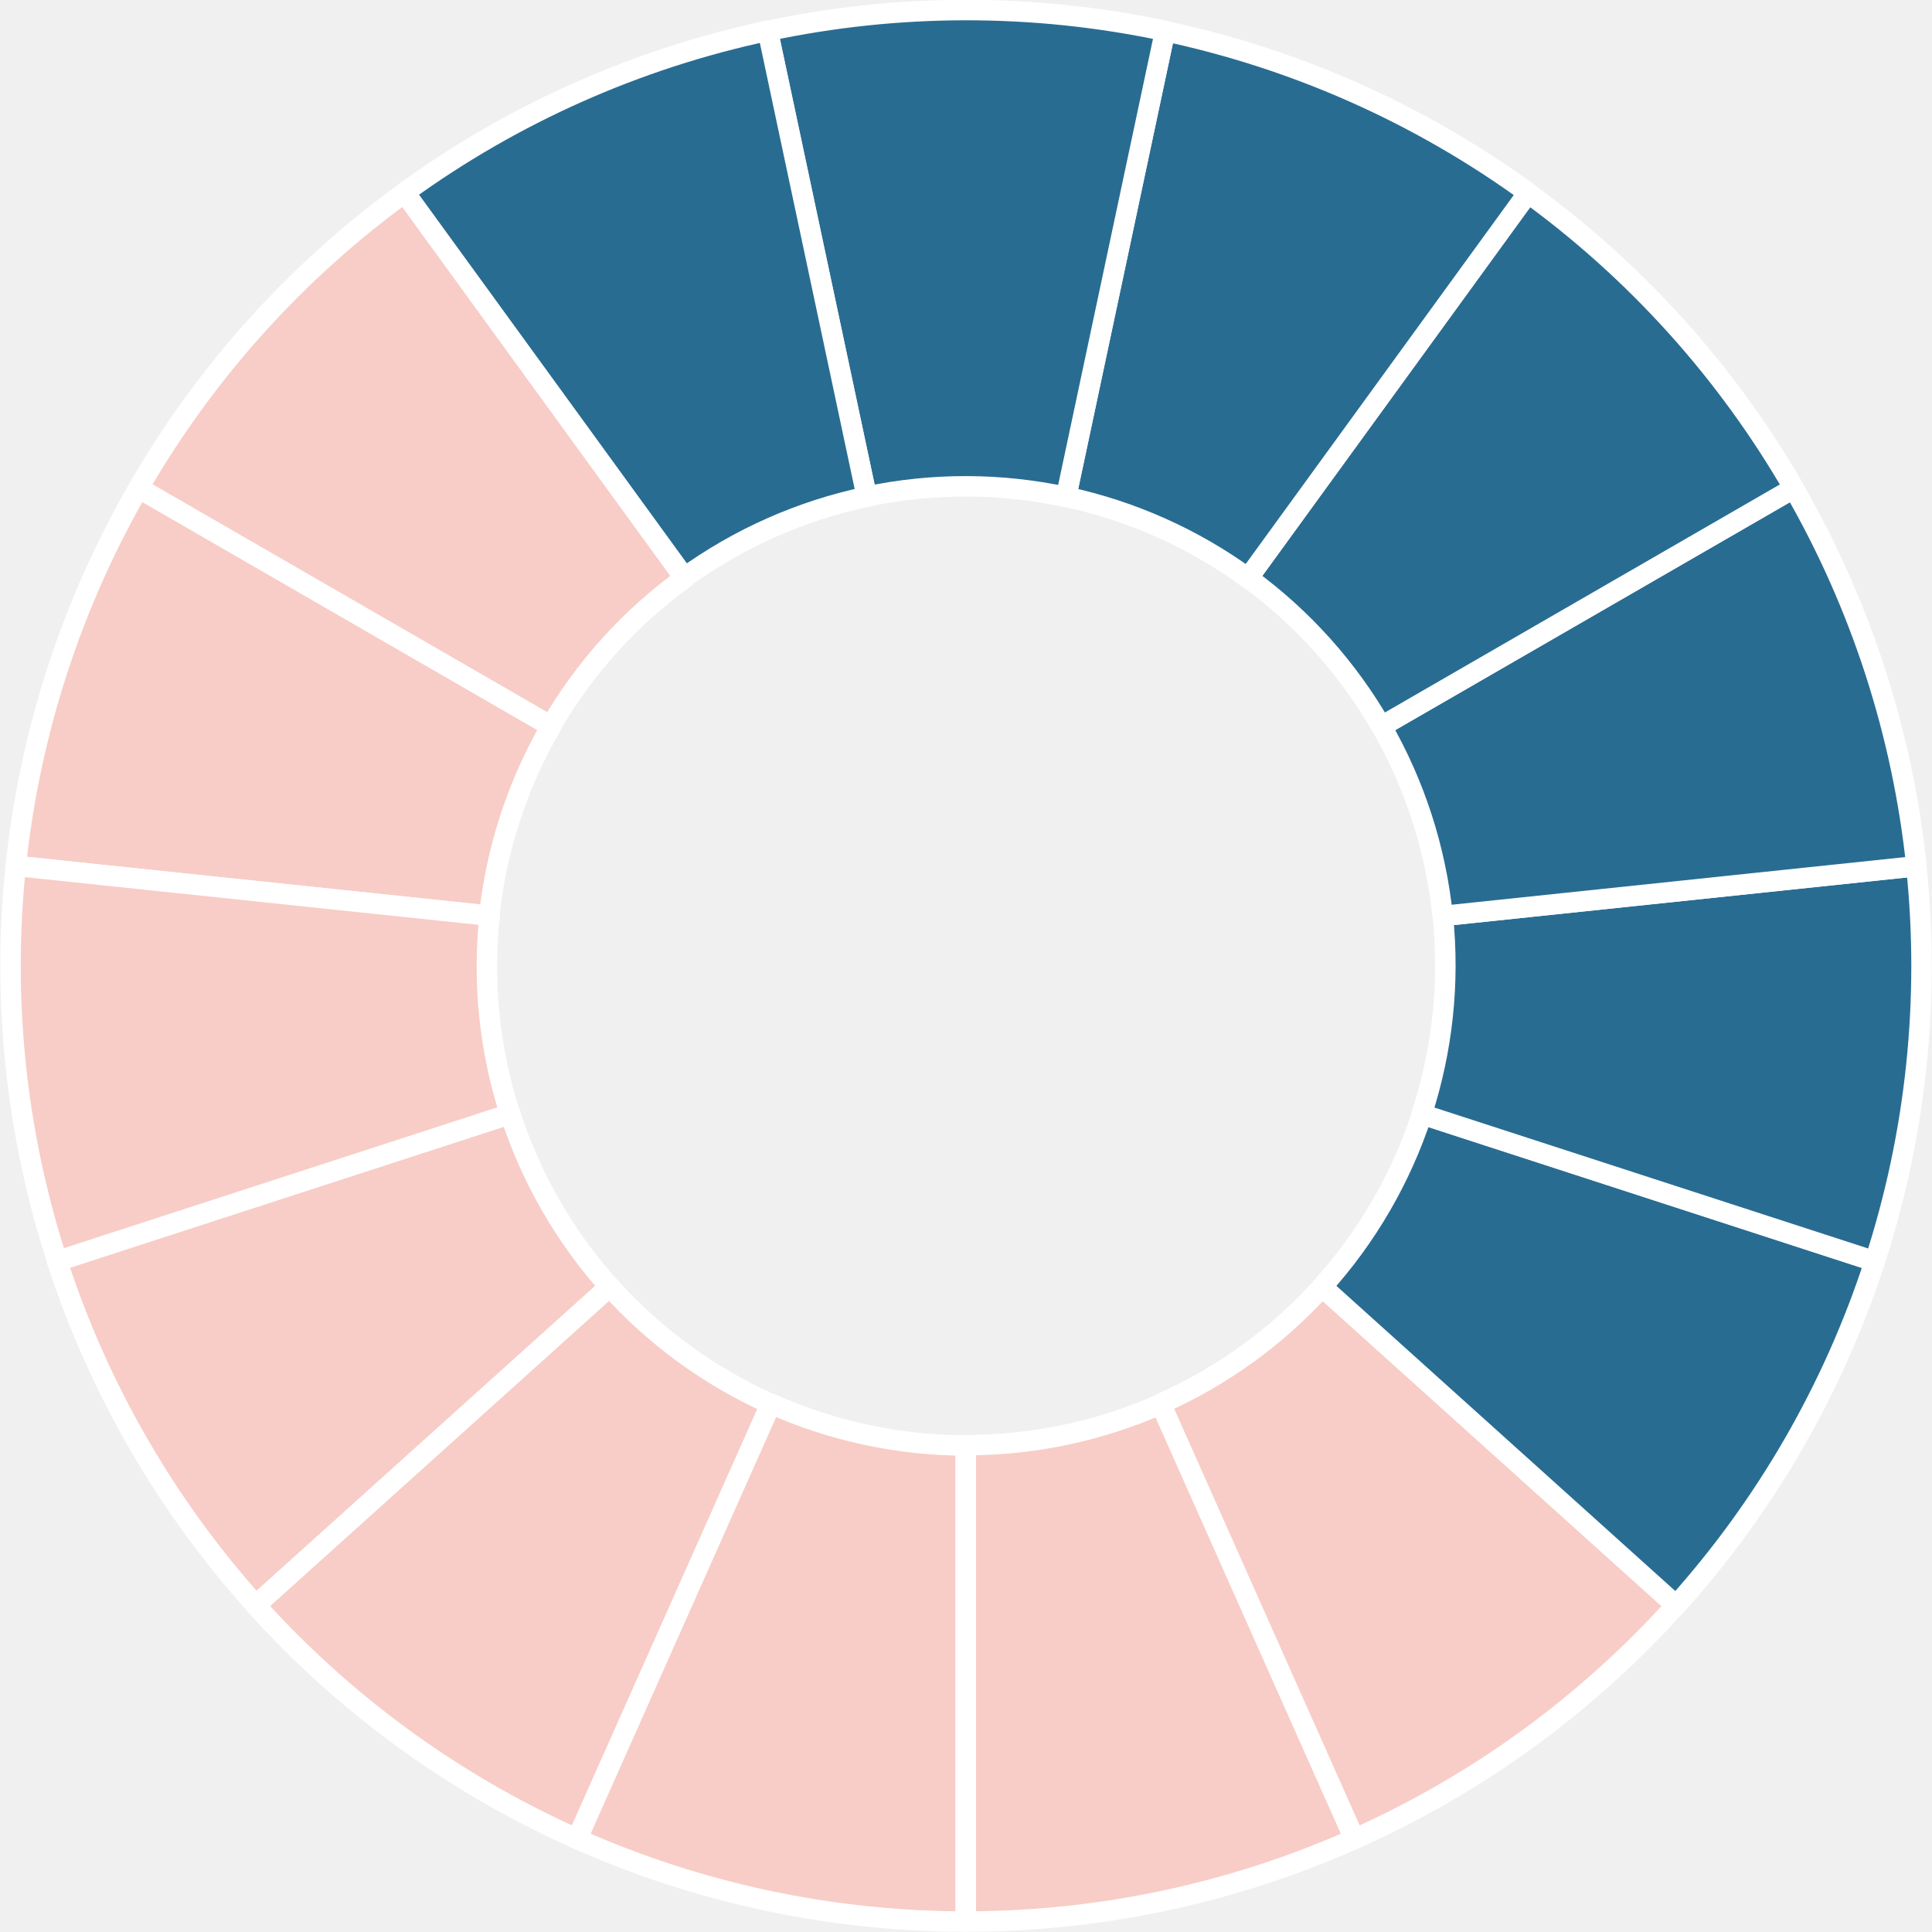
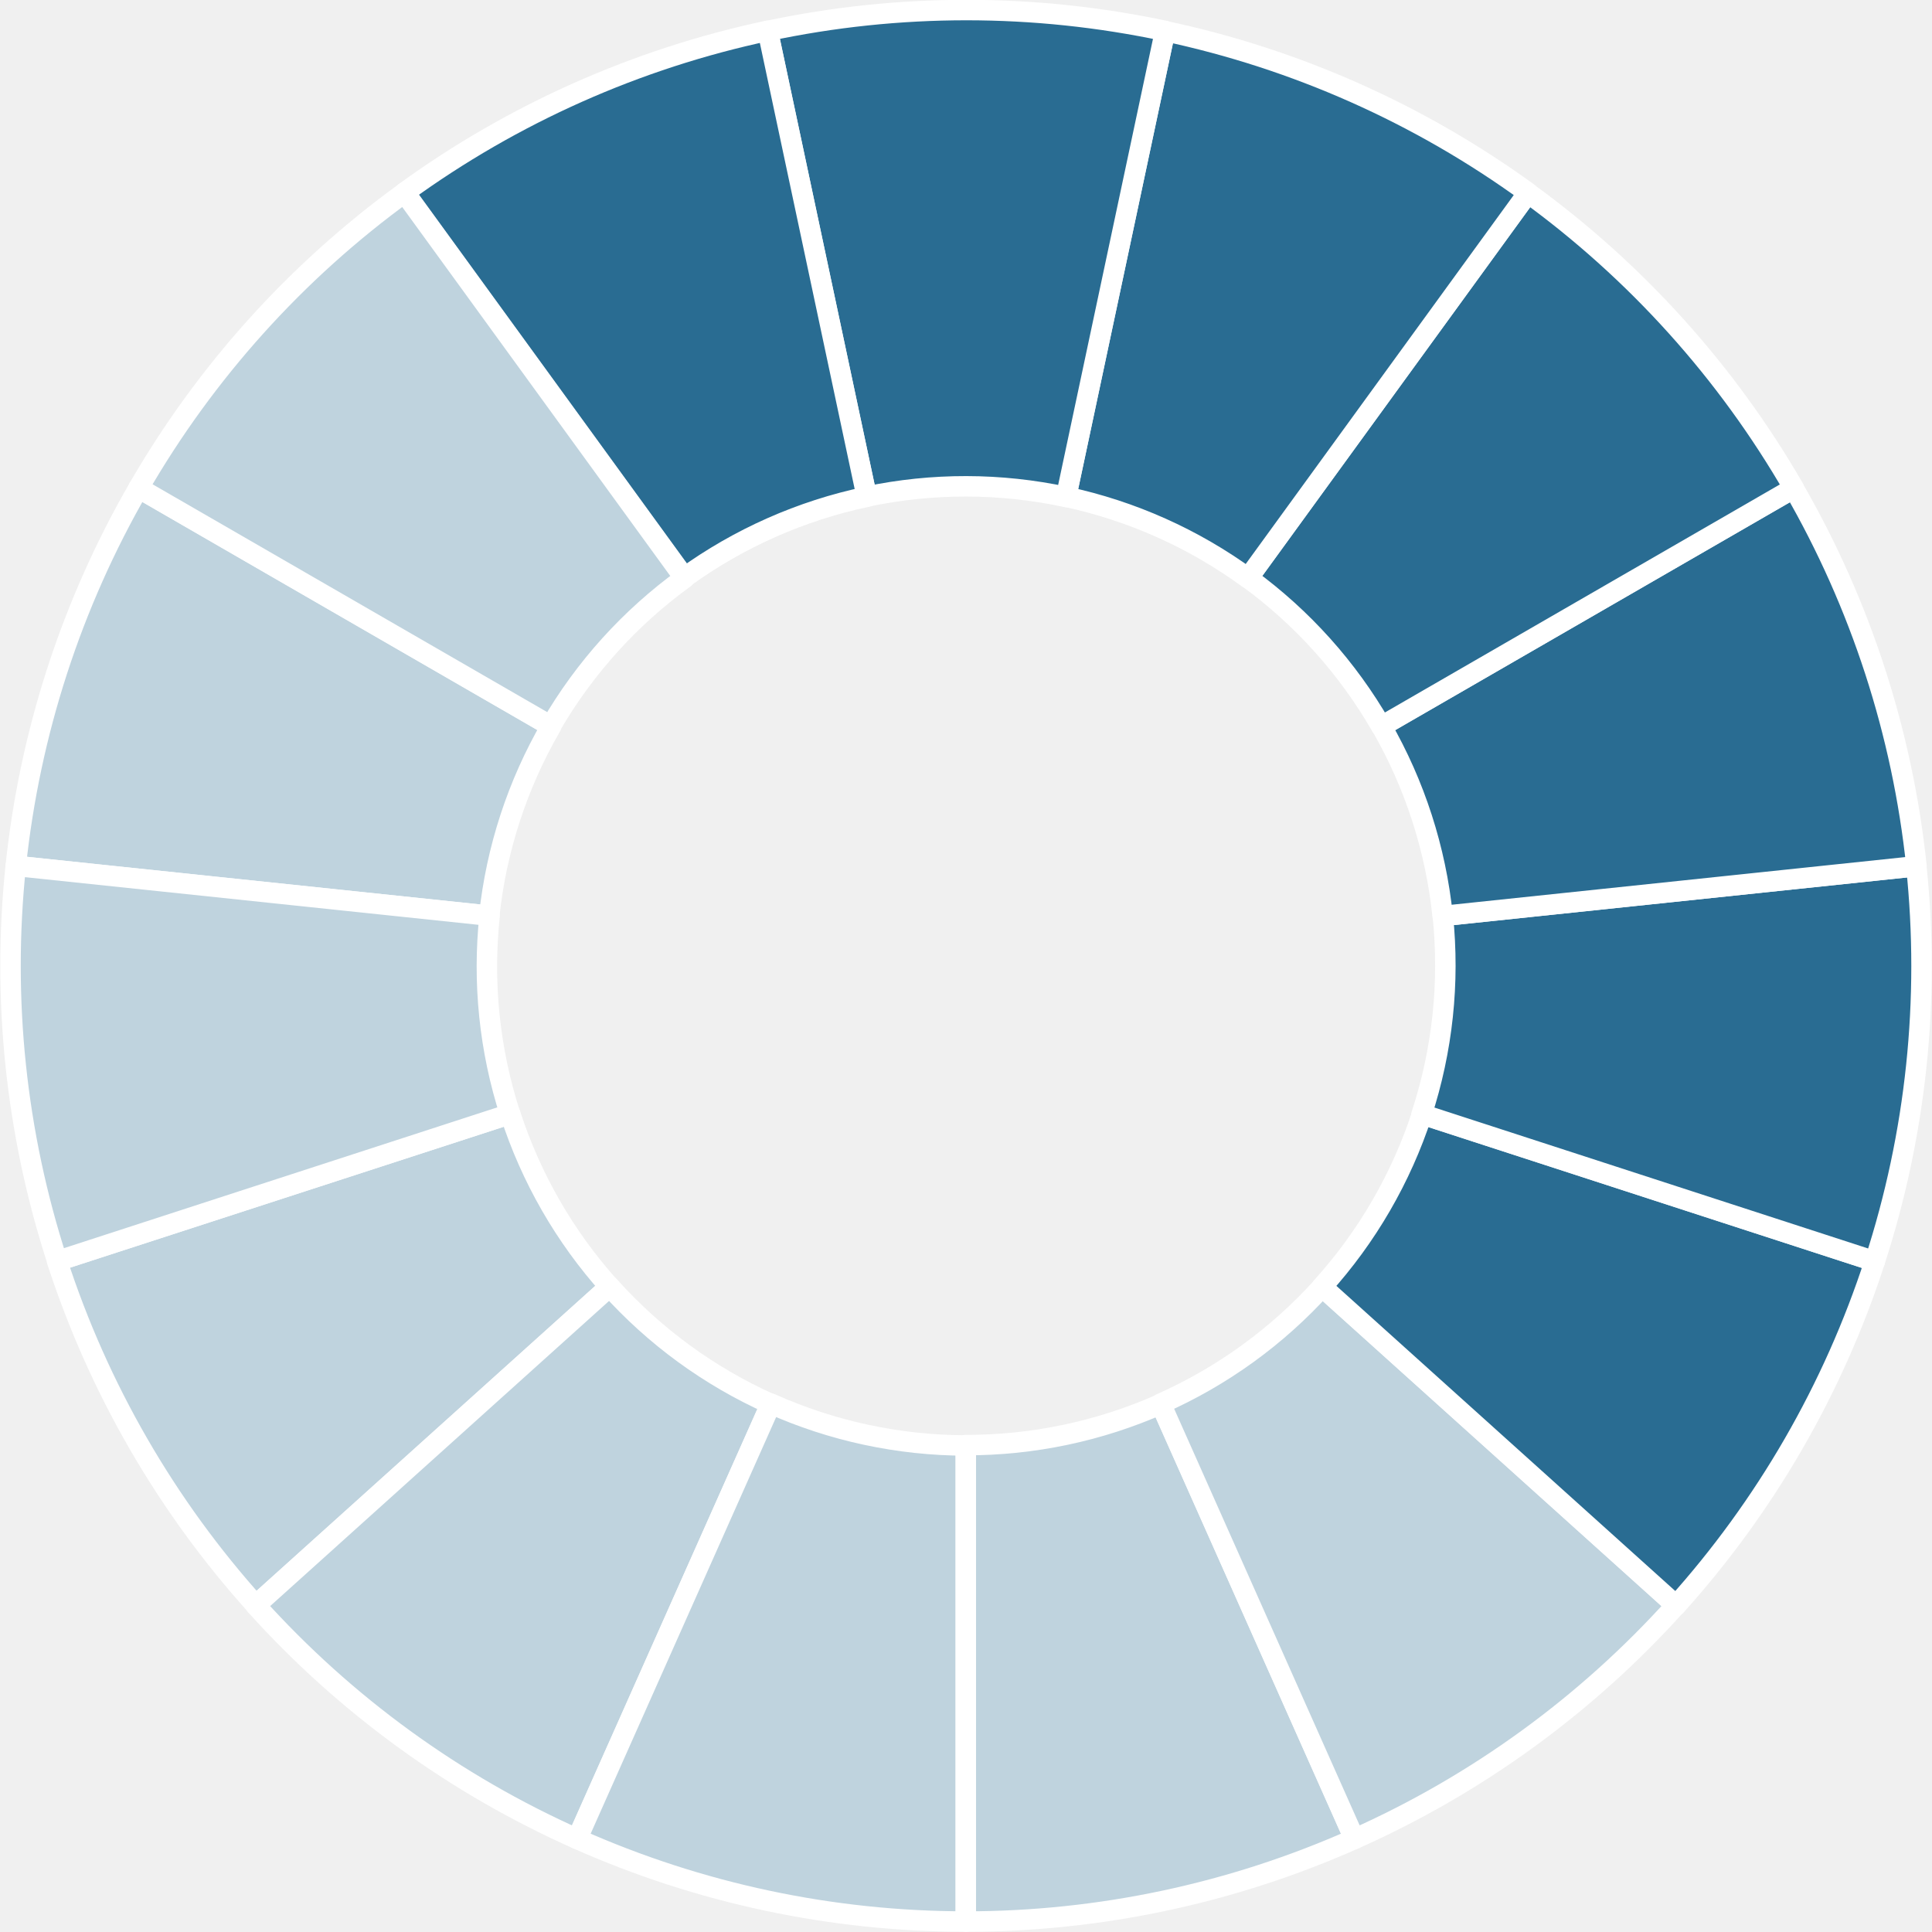
<svg xmlns="http://www.w3.org/2000/svg" width="188.404mm" height="188.363mm" viewBox="0 0 188.404 188.363" version="1.1" id="svg914">
  <defs id="defs908" />
  <g id="layer1" transform="translate(243.1244,-316.3007)">
-     <path style="fill:#f8cdc7;fill-opacity:1;stroke:#ffffff;stroke-width:1.995;stroke-linecap:round;stroke-linejoin:round;stroke-miterlimit:4;stroke-dasharray:none;stroke-dashoffset:0;stroke-opacity:1" d="m -241.586,400.741 46.171,4.853 a 46.76,46.76 6 0 1 6.04,-18.474 l -40.237,-23.231 a 93.186,93.185 6 0 0 -11.974,36.852 z" id="path884-6-8-0-8" />
-     <path style="fill:#f8cdc7;fill-opacity:1;stroke:#ffffff;stroke-width:1.995;stroke-linecap:round;stroke-linejoin:round;stroke-miterlimit:4;stroke-dasharray:none;stroke-dashoffset:0;stroke-opacity:1" d="m -218.179,472.841 34.501,-31.065 a 46.76,46.76 48 0 1 -9.688,-16.85 l -44.188,14.357 a 93.185,93.186 48 0 0 19.375,33.558 z" id="path884-6-8-0-8-8" />
-     <path style="fill:#f8cdc7;fill-opacity:1;stroke:#ffffff;stroke-width:1.995;stroke-linecap:round;stroke-linejoin:round;stroke-miterlimit:4;stroke-dasharray:none;stroke-dashoffset:0;stroke-opacity:1" d="m -237.536,439.278 44.153,-14.346 a 46.76,46.76 72 0 1 -1.997,-19.334 l -46.207,-4.857 a 93.185,93.186 72 0 0 4.05,38.537 z" id="path884-6-8-0-8-7" />
-     <path style="fill:#f8cdc7;fill-opacity:1;stroke:#ffffff;stroke-width:1.995;stroke-linecap:round;stroke-linejoin:round;stroke-miterlimit:4;stroke-dasharray:none;stroke-dashoffset:0;stroke-opacity:1" d="m -186.843,495.629 18.883,-42.412 a 46.76,46.76 24 0 1 -15.704,-11.453 l -34.528,31.089 a 93.185,93.186 24 0 0 31.349,22.776 z" id="path884-6-8-0-8-84" />
-     <path style="fill:#f8cdc7;fill-opacity:1;stroke:#ffffff;stroke-width:1.995;stroke-linecap:round;stroke-linejoin:round;stroke-miterlimit:4;stroke-dasharray:none;stroke-dashoffset:0;stroke-opacity:1" d="m -148.941,503.685 6e-5,-46.426 a 46.76,46.76 90 0 1 -19.005,-4.076 l -18.898,42.445 a 93.186,93.185 90 0 0 37.902,8.056 z" id="path884-6-8-0-8-76" />
-     <path style="fill:#f8cdc7;fill-opacity:1;stroke:#ffffff;stroke-width:1.995;stroke-linecap:round;stroke-linejoin:round;stroke-miterlimit:4;stroke-dasharray:none;stroke-dashoffset:0;stroke-opacity:1" d="m -111.039,495.629 -18.883,-42.412 a 46.76,46.76 66 0 1 -19.019,4.007 l -1.9e-4,46.462 a 93.186,93.185 66 0 0 37.902,-8.056 z" id="path884-6-8-0-8-81" />
-     <path style="fill:#f8cdc7;fill-opacity:1;stroke:#ffffff;stroke-width:1.995;stroke-linecap:round;stroke-linejoin:round;stroke-miterlimit:4;stroke-dasharray:none;stroke-dashoffset:0;stroke-opacity:1" d="m -79.69,472.853 -34.501,-31.065 a 46.76,46.76 42 0 1 -15.745,11.396 l 18.898,42.445 a 93.186,93.185 42 0 0 31.349,-22.776 z" id="path884-6-8-0-8-9" />
+     <path style="fill:#bfd3de;fill-opacity:1;stroke:#ffffff;stroke-width:1.995;stroke-linecap:round;stroke-linejoin:round;stroke-miterlimit:4;stroke-dasharray:none;stroke-dashoffset:0;stroke-opacity:1" d="m -241.586,400.741 46.171,4.853 a 46.76,46.76 6 0 1 6.04,-18.474 l -40.237,-23.231 a 93.186,93.185 6 0 0 -11.974,36.852 z" id="path884-6-8-0-8" />
+     <path style="fill:#bfd3de;fill-opacity:1;stroke:#ffffff;stroke-width:1.995;stroke-linecap:round;stroke-linejoin:round;stroke-miterlimit:4;stroke-dasharray:none;stroke-dashoffset:0;stroke-opacity:1" d="m -218.179,472.841 34.501,-31.065 a 46.76,46.76 48 0 1 -9.688,-16.85 l -44.188,14.357 a 93.185,93.186 48 0 0 19.375,33.558 z" id="path884-6-8-0-8-8" />
+     <path style="fill:#bfd3de;fill-opacity:1;stroke:#ffffff;stroke-width:1.995;stroke-linecap:round;stroke-linejoin:round;stroke-miterlimit:4;stroke-dasharray:none;stroke-dashoffset:0;stroke-opacity:1" d="m -237.536,439.278 44.153,-14.346 a 46.76,46.76 72 0 1 -1.997,-19.334 l -46.207,-4.857 a 93.185,93.186 72 0 0 4.05,38.537 z" id="path884-6-8-0-8-7" />
+     <path style="fill:#bfd3de;fill-opacity:1;stroke:#ffffff;stroke-width:1.995;stroke-linecap:round;stroke-linejoin:round;stroke-miterlimit:4;stroke-dasharray:none;stroke-dashoffset:0;stroke-opacity:1" d="m -186.843,495.629 18.883,-42.412 a 46.76,46.76 24 0 1 -15.704,-11.453 l -34.528,31.089 a 93.185,93.186 24 0 0 31.349,22.776 z" id="path884-6-8-0-8-84" />
+     <path style="fill:#bfd3de;fill-opacity:1;stroke:#ffffff;stroke-width:1.995;stroke-linecap:round;stroke-linejoin:round;stroke-miterlimit:4;stroke-dasharray:none;stroke-dashoffset:0;stroke-opacity:1" d="m -148.941,503.685 6e-5,-46.426 a 46.76,46.76 90 0 1 -19.005,-4.076 l -18.898,42.445 a 93.186,93.185 90 0 0 37.902,8.056 z" id="path884-6-8-0-8-76" />
+     <path style="fill:#bfd3de;fill-opacity:1;stroke:#ffffff;stroke-width:1.995;stroke-linecap:round;stroke-linejoin:round;stroke-miterlimit:4;stroke-dasharray:none;stroke-dashoffset:0;stroke-opacity:1" d="m -111.039,495.629 -18.883,-42.412 a 46.76,46.76 66 0 1 -19.019,4.007 l -1.9e-4,46.462 a 93.186,93.185 66 0 0 37.902,-8.056 z" id="path884-6-8-0-8-81" />
+     <path style="fill:#bfd3de;fill-opacity:1;stroke:#ffffff;stroke-width:1.995;stroke-linecap:round;stroke-linejoin:round;stroke-miterlimit:4;stroke-dasharray:none;stroke-dashoffset:0;stroke-opacity:1" d="m -79.69,472.853 -34.501,-31.065 a 46.76,46.76 42 0 1 -15.745,11.396 l 18.898,42.445 a 93.186,93.185 42 0 0 31.349,-22.776 z" id="path884-6-8-0-8-9" />
    <path style="fill:#296c92;fill-opacity:1;stroke:#ffffff;stroke-width:1.995;stroke-linecap:round;stroke-linejoin:round;stroke-miterlimit:4;stroke-dasharray:none;stroke-dashoffset:0;stroke-opacity:1" d="m -60.302,439.307 -44.153,-14.346 a 46.76,46.76 18 0 1 -9.749,16.815 l 34.528,31.089 a 93.186,93.185 18 0 0 19.375,-33.558 z" id="path884-6-8-0-8-2" />
    <path style="fill:#296c92;fill-opacity:1;stroke:#ffffff;stroke-width:1.995;stroke-linecap:round;stroke-linejoin:round;stroke-miterlimit:4;stroke-dasharray:none;stroke-dashoffset:0;stroke-opacity:1" d="m -56.252,400.771 -46.171,4.853 a 46.76,46.76 84 0 1 -2.067,19.326 l 44.188,14.358 a 93.185,93.186 84 0 0 4.05,-38.537 z" id="path884-6-8-0-8-6" />
    <path style="fill:#296c92;fill-opacity:1;stroke:#ffffff;stroke-width:1.995;stroke-linecap:round;stroke-linejoin:round;stroke-miterlimit:4;stroke-dasharray:none;stroke-dashoffset:0;stroke-opacity:1" d="m -68.208,363.916 -40.206,23.213 a 46.76,46.76 60 0 1 5.973,18.496 l 46.207,-4.856 a 93.185,93.186 60 0 0 -11.974,-36.853 z" id="path884-6-8-0-8-1" />
    <path style="fill:#296c92;fill-opacity:1;stroke:#ffffff;stroke-width:1.995;stroke-linecap:round;stroke-linejoin:round;stroke-miterlimit:4;stroke-dasharray:none;stroke-dashoffset:0;stroke-opacity:1" d="m -94.121,335.111 -27.288,37.559 a 46.76,46.76 36 0 1 12.979,14.468 l 40.237,-23.231 a 93.185,93.186 36 0 0 -25.928,-28.796 z" id="path884-6-8-0-8-64" />
    <path style="fill:#296c92;fill-opacity:1;stroke:#ffffff;stroke-width:1.995;stroke-linecap:round;stroke-linejoin:round;stroke-miterlimit:4;stroke-dasharray:none;stroke-dashoffset:0;stroke-opacity:1" d="m -129.509,319.336 -9.653,45.411 a 46.76,46.76 12 0 1 17.742,7.938 l 27.31,-37.588 a 93.185,93.186 12 0 0 -35.399,-15.761 z" id="path884-6-8-0-8-3" />
    <path style="fill:#296c92;fill-opacity:1;stroke:#ffffff;stroke-width:1.995;stroke-linecap:round;stroke-linejoin:round;stroke-miterlimit:4;stroke-dasharray:none;stroke-dashoffset:0;stroke-opacity:1" d="m -168.254,319.318 9.652,45.411 a 46.76,46.76 78 0 1 19.437,0.035 l 9.66,-45.446 a 93.186,93.185 78 0 0 -38.749,-10e-6 z" id="path884-6-8-0-8-5" />
    <path style="fill:#296c92;fill-opacity:1;stroke:#ffffff;stroke-width:1.995;stroke-linecap:round;stroke-linejoin:round;stroke-miterlimit:4;stroke-dasharray:none;stroke-dashoffset:0;stroke-opacity:1" d="m -203.657,335.061 27.288,37.559 a 46.76,46.76 54 0 1 17.771,-7.873 l -9.66,-45.446 a 93.186,93.185 54 0 0 -35.399,15.761 z" id="path884-6-8-0-8-27" />
-     <path style="fill:#f8cdc7;fill-opacity:1;stroke:#ffffff;stroke-width:1.995;stroke-linecap:round;stroke-linejoin:round;stroke-miterlimit:4;stroke-dasharray:none;stroke-dashoffset:0;stroke-opacity:1" d="m -229.612,363.888 40.206,23.213 a 46.76,46.76 30 0 1 13.032,-14.421 l -27.309,-37.588 a 93.186,93.185 30 0 0 -25.928,28.796 z" id="path884-6-8-0-8-38" />
+     <path style="fill:#bfd3de;fill-opacity:1;stroke:#ffffff;stroke-width:1.995;stroke-linecap:round;stroke-linejoin:round;stroke-miterlimit:4;stroke-dasharray:none;stroke-dashoffset:0;stroke-opacity:1" d="m -229.612,363.888 40.206,23.213 a 46.76,46.76 30 0 1 13.032,-14.421 l -27.309,-37.588 a 93.186,93.185 30 0 0 -25.928,28.796 z" id="path884-6-8-0-8-38" />
  </g>
</svg>
